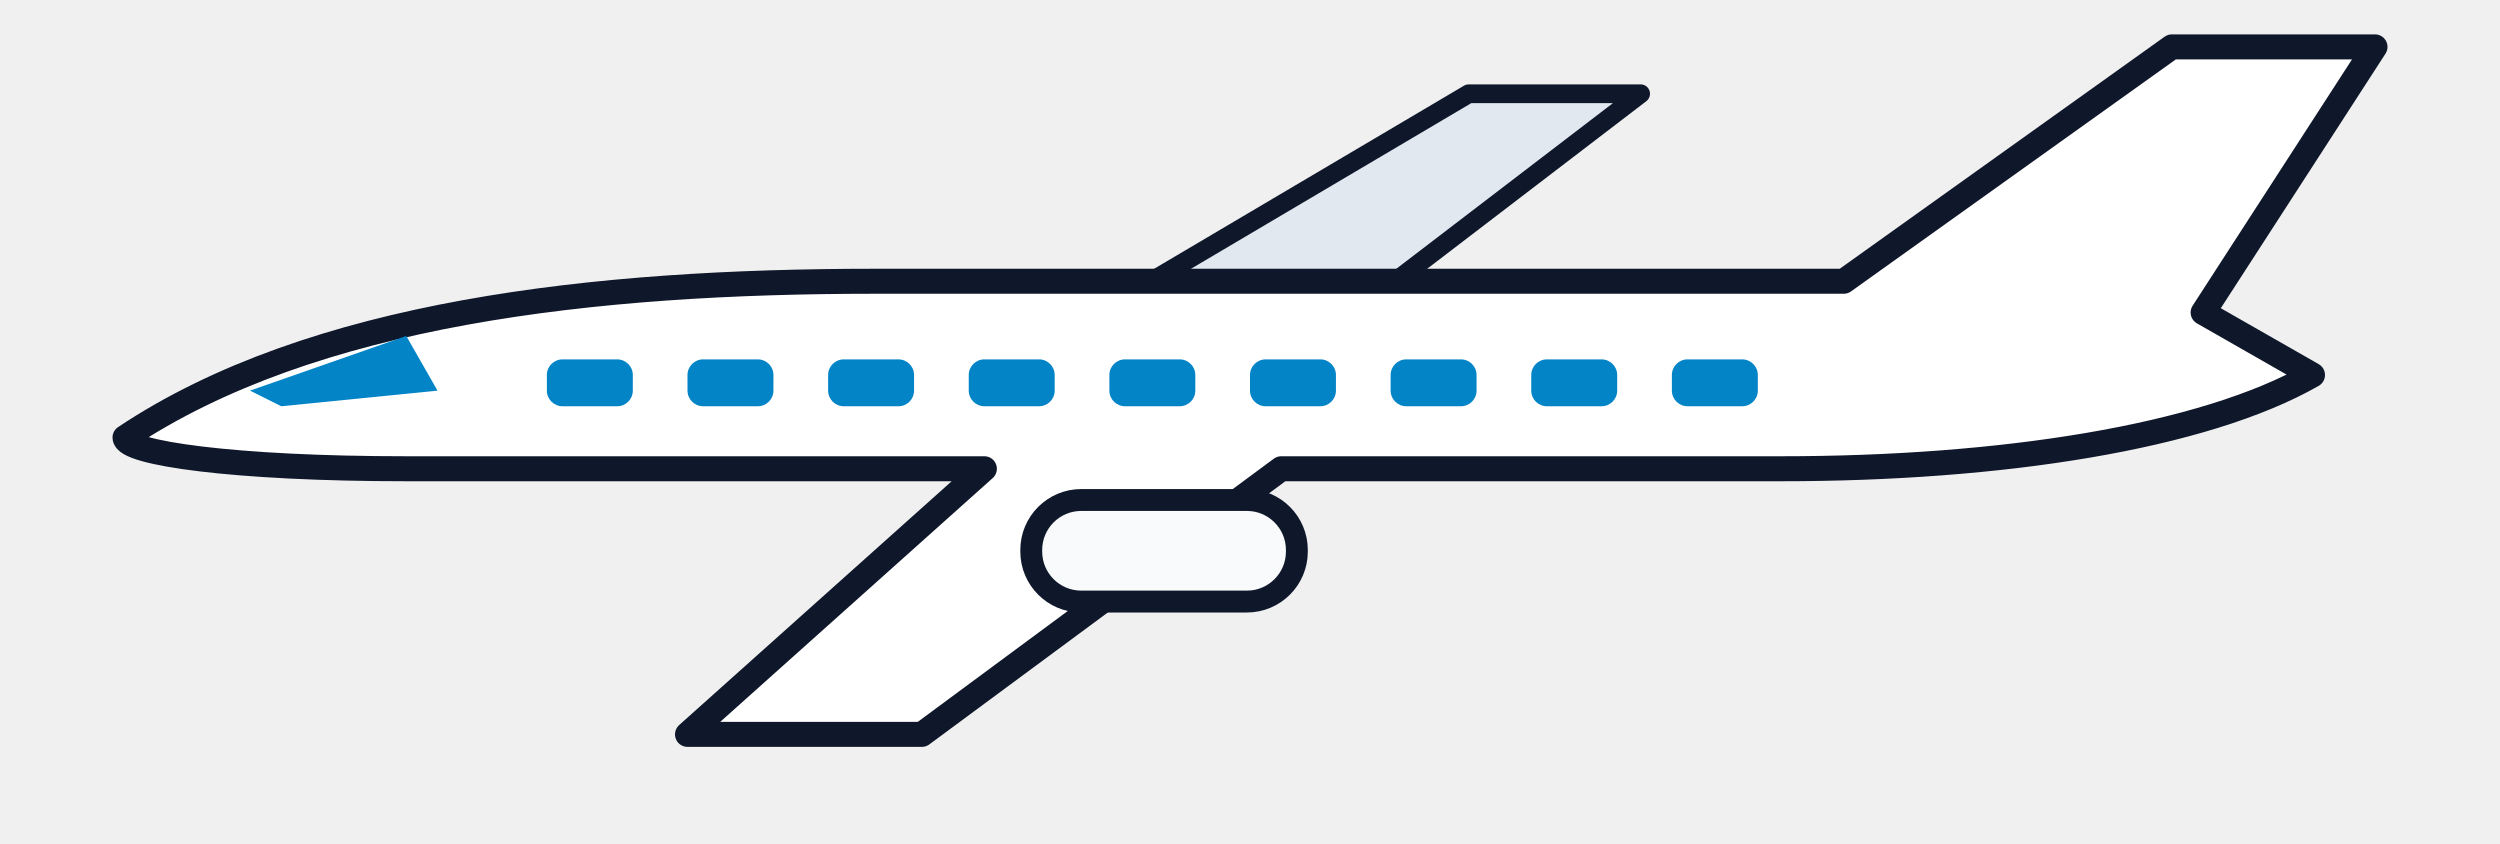
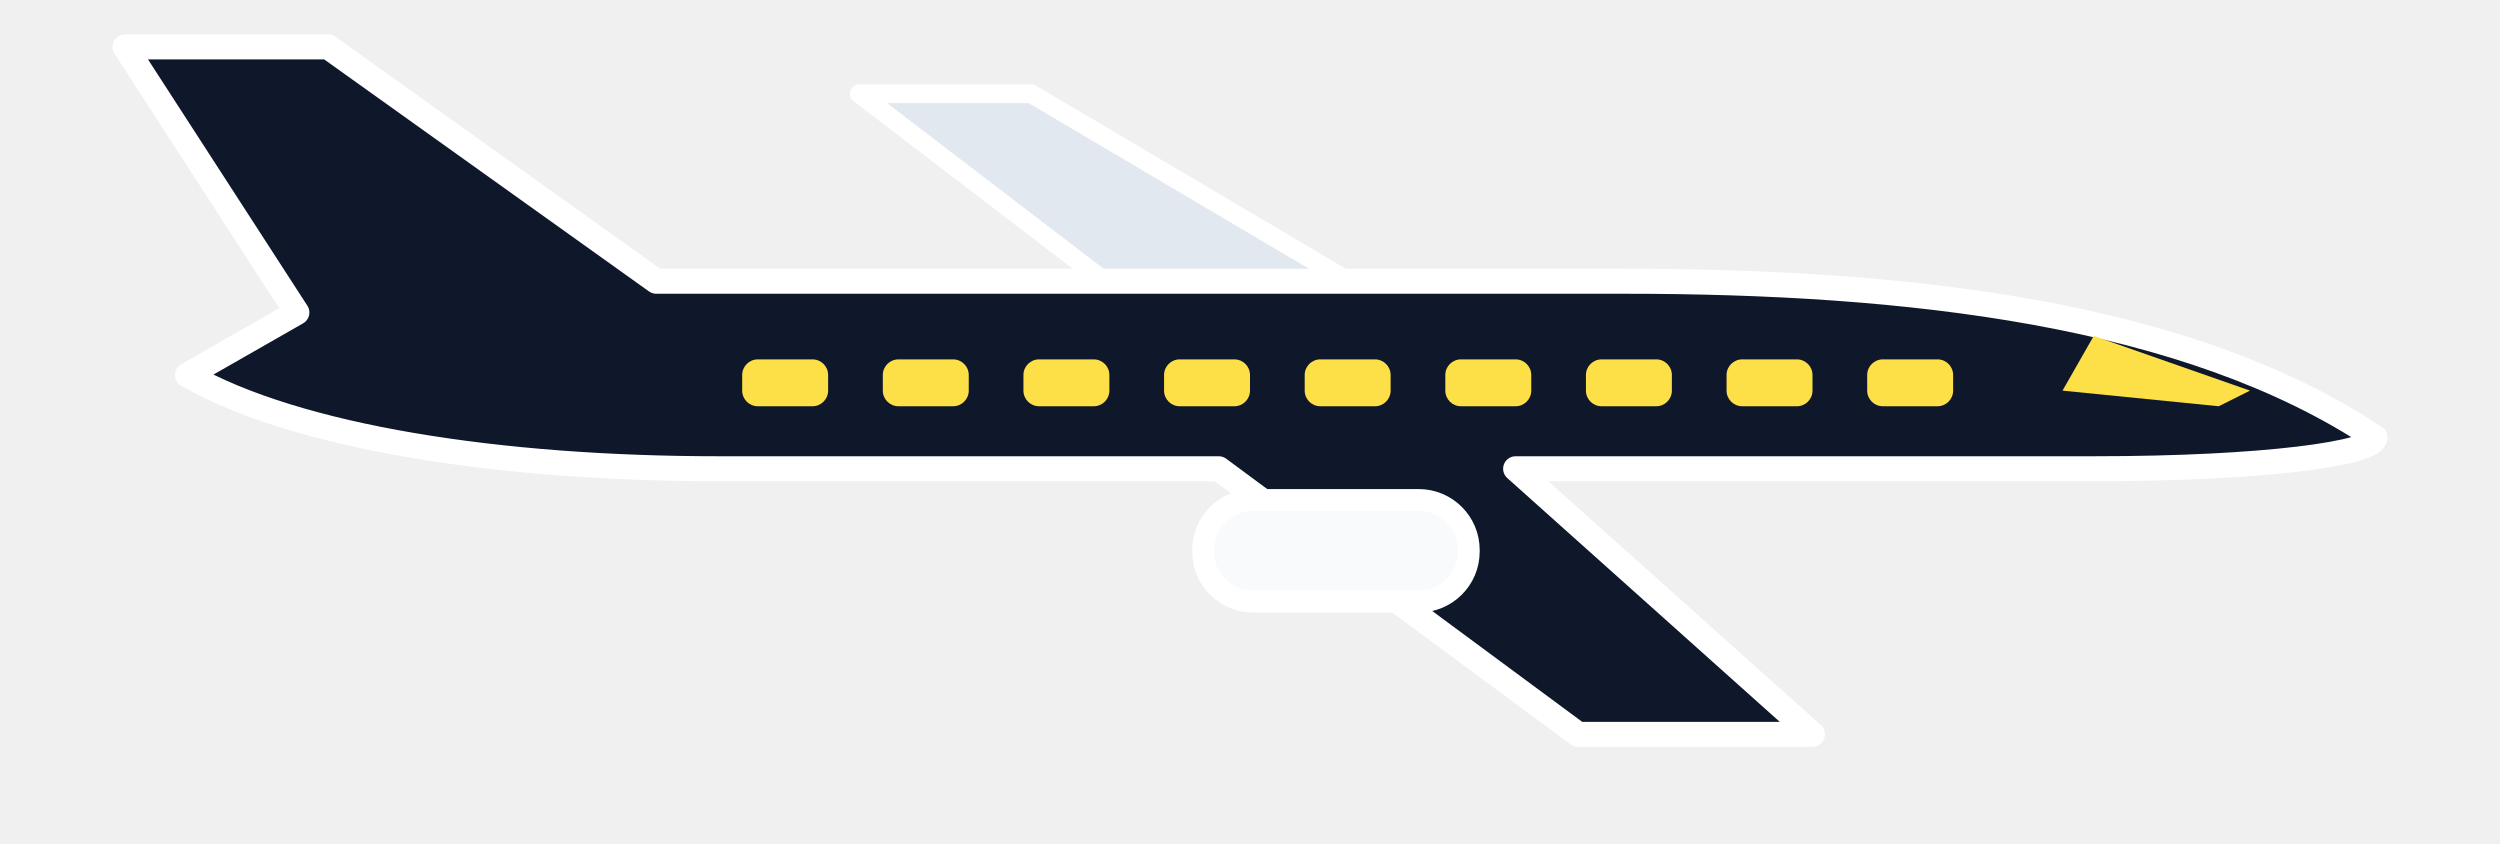
<svg xmlns="http://www.w3.org/2000/svg" viewBox="0 0 160 54" class="jetliner-svg">
-   <polygon points="72,19 94,6 105,6 88,19" fill="#e2e8f0" stroke="#0f172a" stroke-width="1.2" stroke-linejoin="round" />
-   <path d="M 8,28 C 20,20 38,18 56,18 L 118,18 L 139,3 L 152,3 L 141,20 L 148,24 C 141,28 128,30 114,30 L 82,30 L 59,47 L 44,47 L 63,30 L 26,30 C 15,30 8,29 8,28 Z" fill="#ffffff" stroke="#0f172a" stroke-width="1.6" stroke-linejoin="round" />
-   <rect x="66" y="32" width="17" height="6.5" rx="3.2" fill="#f8fafc" stroke="#0f172a" stroke-width="1.4" />
-   <polygon points="16,25 26,21.5 28,25 18,26" fill="#0284c7" />
-   <rect x="35" y="23" width="5.5" height="3" rx="1" fill="#0284c7" />
-   <rect x="44" y="23" width="5.5" height="3" rx="1" fill="#0284c7" />
-   <rect x="53" y="23" width="5.5" height="3" rx="1" fill="#0284c7" />
-   <rect x="62" y="23" width="5.5" height="3" rx="1" fill="#0284c7" />
-   <rect x="71" y="23" width="5.5" height="3" rx="1" fill="#0284c7" />
-   <rect x="80" y="23" width="5.5" height="3" rx="1" fill="#0284c7" />
-   <rect x="89" y="23" width="5.5" height="3" rx="1" fill="#0284c7" />
-   <rect x="98" y="23" width="5.5" height="3" rx="1" fill="#0284c7" />
-   <rect x="107" y="23" width="5.5" height="3" rx="1" fill="#0284c7" />
+   <g transform="translate(160, 0) scale(-1, 1)">
+     <polygon points="72,19 94,6 105,6 88,19" fill="#e2e8f0" stroke="#ffffff" stroke-width="1.2" stroke-linejoin="round" />
+     <path d="M 8,28 C 20,20 38,18 56,18 L 118,18 L 139,3 L 152,3 L 141,20 L 148,24 C 141,28 128,30 114,30 L 82,30 L 59,47 L 44,47 L 63,30 L 26,30 C 15,30 8,29 8,28 Z" fill="#0f172a" stroke="#ffffff" stroke-width="1.6" stroke-linejoin="round" />
+     <rect x="66" y="32" width="17" height="6.5" rx="3.2" fill="#f8fafc" stroke="#ffffff" stroke-width="1.4" />
+     <polygon points="16,25 26,21.5 28,25 18,26" fill="#fde047" />
+     <rect x="35" y="23" width="5.5" height="3" rx="1" fill="#fde047" />
+     <rect x="44" y="23" width="5.5" height="3" rx="1" fill="#fde047" />
+     <rect x="53" y="23" width="5.5" height="3" rx="1" fill="#fde047" />
+     <rect x="62" y="23" width="5.5" height="3" rx="1" fill="#fde047" />
+     <rect x="71" y="23" width="5.5" height="3" rx="1" fill="#fde047" />
+     <rect x="80" y="23" width="5.5" height="3" rx="1" fill="#fde047" />
+     <rect x="89" y="23" width="5.5" height="3" rx="1" fill="#fde047" />
+     <rect x="98" y="23" width="5.5" height="3" rx="1" fill="#fde047" />
+     <rect x="107" y="23" width="5.5" height="3" rx="1" fill="#fde047" />
+   </g>
</svg>
